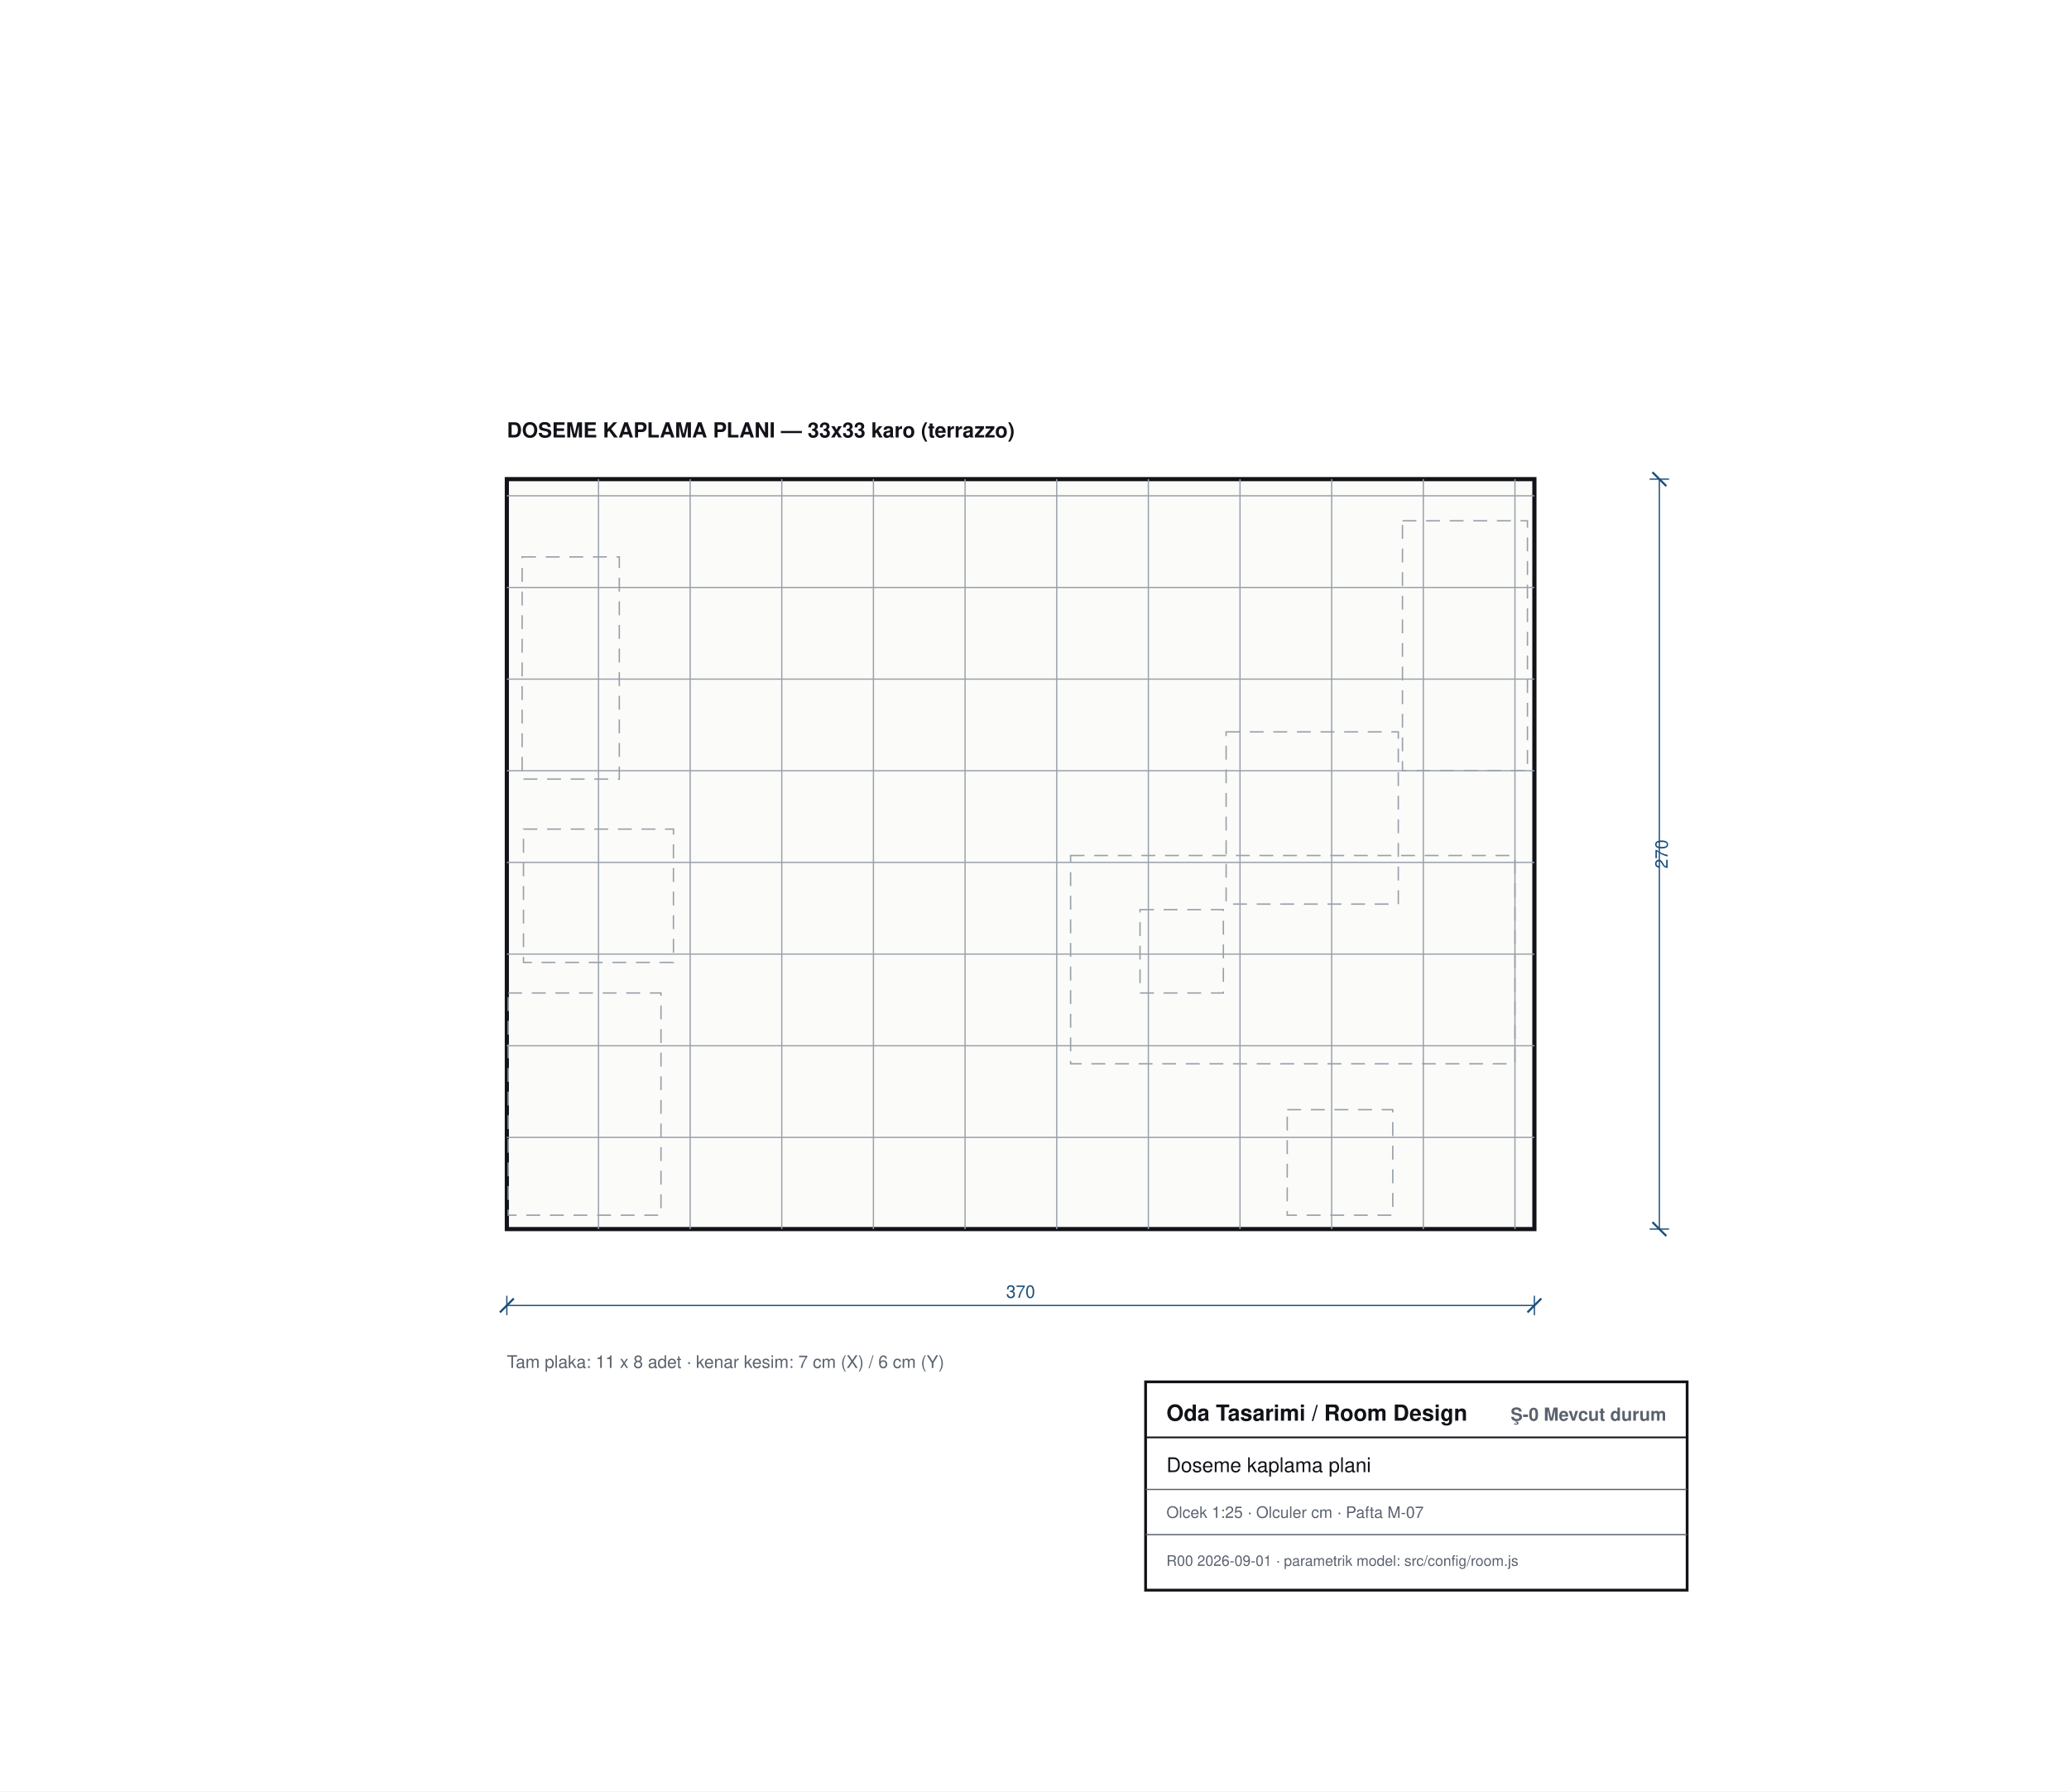
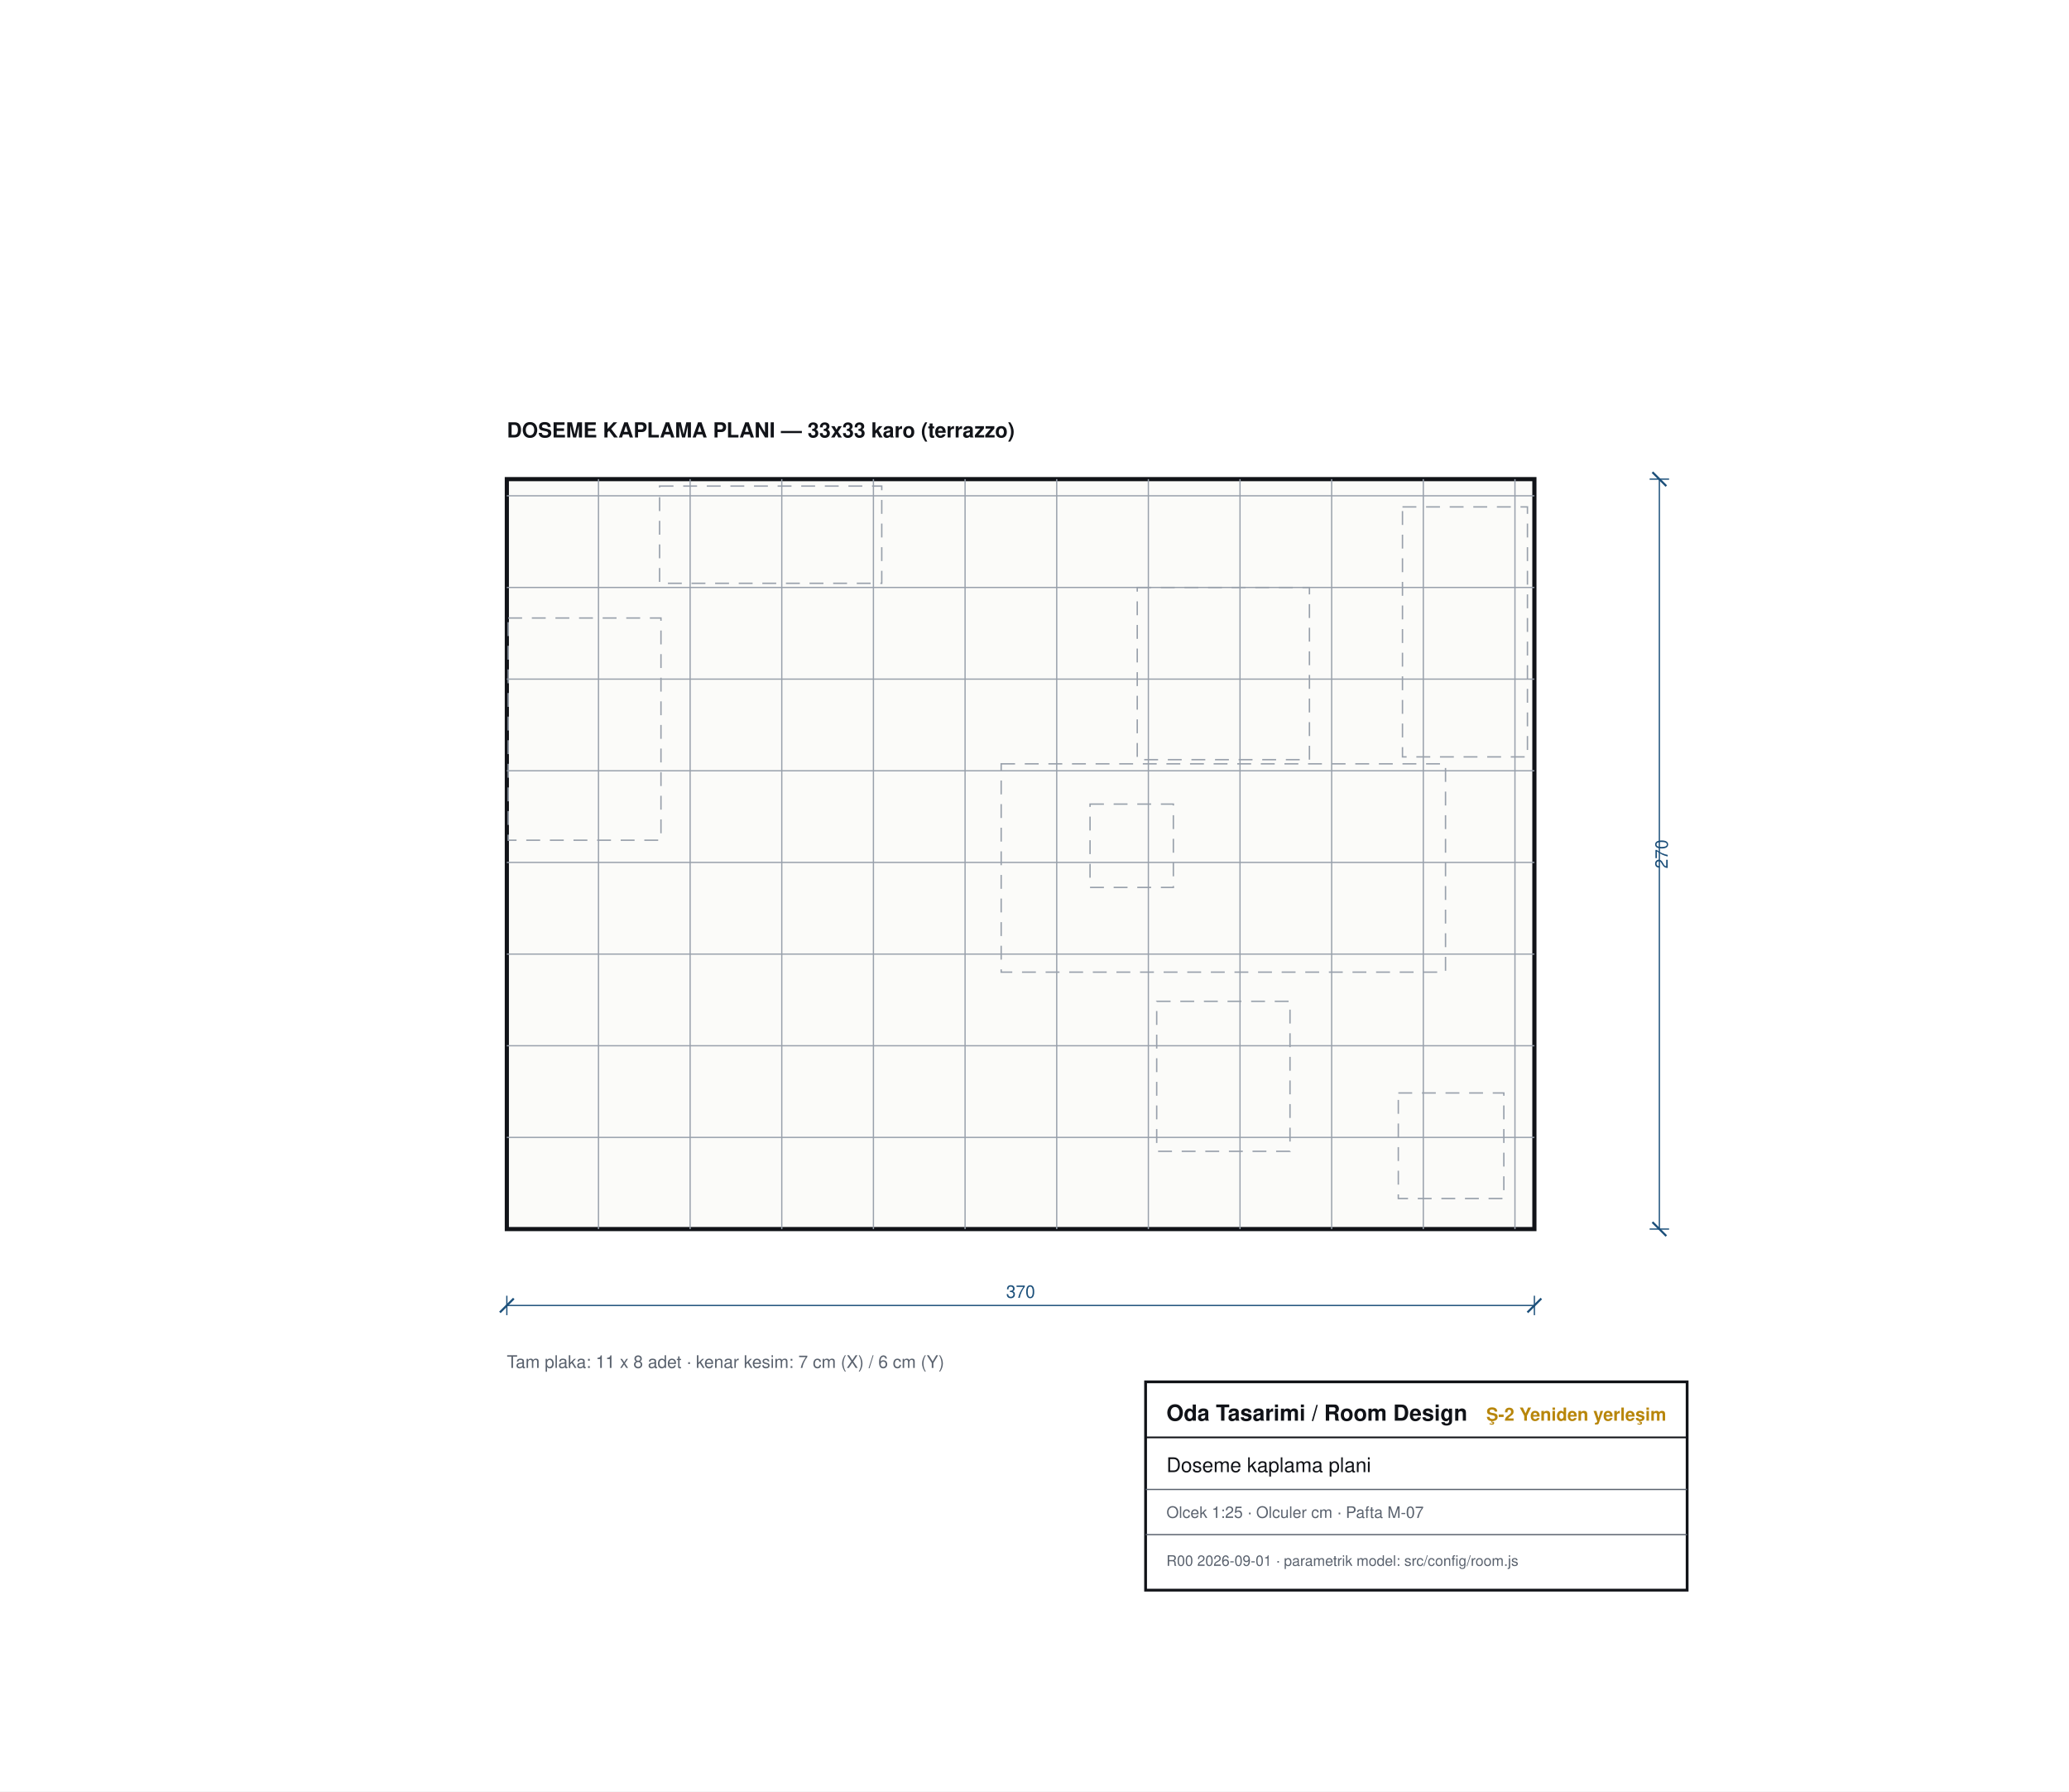
<svg xmlns="http://www.w3.org/2000/svg" width="298mm" height="258mm" viewBox="0 0 298 258" font-family="Helvetica,Arial,sans-serif">
  <rect width="298" height="258" fill="#ffffff" />
  <rect x="73.00" y="69.00" width="148.00" height="108.00" fill="#fbfbf9" stroke="#111318" stroke-width="0.6" />
  <line x1="86.20" y1="177.00" x2="86.20" y2="69.00" stroke="#98a0ab" stroke-width="0.18" />
  <line x1="99.40" y1="177.00" x2="99.40" y2="69.00" stroke="#98a0ab" stroke-width="0.18" />
  <line x1="112.60" y1="177.00" x2="112.60" y2="69.00" stroke="#98a0ab" stroke-width="0.18" />
  <line x1="125.80" y1="177.00" x2="125.80" y2="69.00" stroke="#98a0ab" stroke-width="0.18" />
  <line x1="139.00" y1="177.00" x2="139.00" y2="69.00" stroke="#98a0ab" stroke-width="0.18" />
  <line x1="152.20" y1="177.00" x2="152.20" y2="69.00" stroke="#98a0ab" stroke-width="0.18" />
  <line x1="165.40" y1="177.00" x2="165.40" y2="69.00" stroke="#98a0ab" stroke-width="0.18" />
  <line x1="178.60" y1="177.00" x2="178.60" y2="69.00" stroke="#98a0ab" stroke-width="0.18" />
  <line x1="191.80" y1="177.00" x2="191.80" y2="69.00" stroke="#98a0ab" stroke-width="0.18" />
  <line x1="205.00" y1="177.00" x2="205.00" y2="69.00" stroke="#98a0ab" stroke-width="0.18" />
  <line x1="218.20" y1="177.00" x2="218.20" y2="69.00" stroke="#98a0ab" stroke-width="0.18" />
  <line x1="73.00" y1="163.80" x2="221.00" y2="163.80" stroke="#98a0ab" stroke-width="0.18" />
  <line x1="73.00" y1="150.60" x2="221.00" y2="150.60" stroke="#98a0ab" stroke-width="0.18" />
  <line x1="73.00" y1="137.40" x2="221.00" y2="137.40" stroke="#98a0ab" stroke-width="0.18" />
  <line x1="73.00" y1="124.20" x2="221.00" y2="124.20" stroke="#98a0ab" stroke-width="0.18" />
  <line x1="73.00" y1="111.00" x2="221.00" y2="111.00" stroke="#98a0ab" stroke-width="0.18" />
  <line x1="73.00" y1="97.80" x2="221.00" y2="97.80" stroke="#98a0ab" stroke-width="0.18" />
  <line x1="73.00" y1="84.60" x2="221.00" y2="84.60" stroke="#98a0ab" stroke-width="0.18" />
  <line x1="73.00" y1="71.40" x2="221.00" y2="71.40" stroke="#98a0ab" stroke-width="0.18" />
  <text x="73.00" y="63.00" font-size="3" fill="#111318" text-anchor="start" font-weight="700">DOSEME KAPLAMA PLANI — 33x33 karo (terrazzo)</text>
-   <rect x="154.20" y="123.20" width="64.00" height="30.00" fill="none" stroke="#98a0ab" stroke-width="0.2" stroke-dasharray="2 1.4" />
-   <rect x="73.20" y="143.00" width="22.00" height="32.00" fill="none" stroke="#98a0ab" stroke-width="0.2" stroke-dasharray="2 1.4" />
-   <rect x="75.20" y="80.20" width="14.00" height="32.00" fill="none" stroke="#98a0ab" stroke-width="0.2" stroke-dasharray="2 1.4" />
-   <rect x="176.60" y="105.40" width="24.80" height="24.80" fill="none" stroke="#98a0ab" stroke-width="0.2" stroke-dasharray="2 1.4" />
-   <rect x="75.40" y="119.40" width="21.60" height="19.20" fill="none" stroke="#98a0ab" stroke-width="0.2" stroke-dasharray="2 1.4" />
-   <rect x="202.00" y="75.00" width="18.00" height="36.00" fill="none" stroke="#98a0ab" stroke-width="0.2" stroke-dasharray="2 1.4" />
-   <rect x="185.40" y="159.80" width="15.20" height="15.20" fill="none" stroke="#98a0ab" stroke-width="0.2" stroke-dasharray="2 1.4" />
-   <rect x="164.20" y="131.00" width="12.00" height="12.00" fill="none" stroke="#98a0ab" stroke-width="0.2" stroke-dasharray="2 1.4" />
+   <rect x="144.20" y="110.00" width="64.00" height="30.00" fill="none" stroke="#98a0ab" stroke-width="0.2" stroke-dasharray="2 1.4" />
+   <rect x="73.20" y="89.00" width="22.00" height="32.00" fill="none" stroke="#98a0ab" stroke-width="0.2" stroke-dasharray="2 1.4" />
+   <rect x="95.00" y="70.00" width="32.00" height="14.00" fill="none" stroke="#98a0ab" stroke-width="0.2" stroke-dasharray="2 1.4" />
+   <rect x="163.80" y="84.60" width="24.80" height="24.80" fill="none" stroke="#98a0ab" stroke-width="0.2" stroke-dasharray="2 1.4" />
+   <rect x="166.60" y="144.20" width="19.20" height="21.60" fill="none" stroke="#98a0ab" stroke-width="0.2" stroke-dasharray="2 1.4" />
+   <rect x="202.00" y="73.00" width="18.00" height="36.00" fill="none" stroke="#98a0ab" stroke-width="0.2" stroke-dasharray="2 1.4" />
+   <rect x="201.40" y="157.40" width="15.20" height="15.20" fill="none" stroke="#98a0ab" stroke-width="0.2" stroke-dasharray="2 1.4" />
+   <rect x="157.00" y="115.80" width="12.00" height="12.00" fill="none" stroke="#98a0ab" stroke-width="0.2" stroke-dasharray="2 1.4" />
  <line x1="73.00" y1="186.60" x2="73.00" y2="189.40" stroke="#1b4f7a" stroke-width="0.18" />
  <line x1="221.00" y1="186.60" x2="221.00" y2="189.40" stroke="#1b4f7a" stroke-width="0.18" />
  <line x1="73.00" y1="188.00" x2="221.00" y2="188.00" stroke="#1b4f7a" stroke-width="0.18" />
  <line x1="72.00" y1="189.00" x2="74.00" y2="187.00" stroke="#1b4f7a" stroke-width="0.3" />
  <line x1="220.00" y1="189.00" x2="222.00" y2="187.00" stroke="#1b4f7a" stroke-width="0.3" />
  <text x="147.00" y="186.90" font-size="2.5" fill="#1b4f7a" text-anchor="middle">370</text>
  <line x1="240.40" y1="69.00" x2="237.60" y2="69.00" stroke="#1b4f7a" stroke-width="0.18" />
  <line x1="240.40" y1="177.00" x2="237.60" y2="177.00" stroke="#1b4f7a" stroke-width="0.18" />
  <line x1="239.00" y1="69.00" x2="239.00" y2="177.00" stroke="#1b4f7a" stroke-width="0.18" />
  <line x1="238.00" y1="68.00" x2="240.00" y2="70.00" stroke="#1b4f7a" stroke-width="0.3" />
  <line x1="238.00" y1="176.00" x2="240.00" y2="178.00" stroke="#1b4f7a" stroke-width="0.3" />
  <text x="240.20" y="123.00" font-size="2.5" fill="#1b4f7a" text-anchor="middle" transform="rotate(-90 240.20 123.00)">270</text>
  <text x="73.00" y="197.00" font-size="2.5" fill="#5a626e" text-anchor="start">Tam plaka: 11 x 8 adet  ·  kenar kesim: 7 cm (X) / 6 cm (Y)</text>
  <rect x="165.00" y="199.00" width="78.00" height="30.00" fill="#ffffff" stroke="#111318" stroke-width="0.4" />
  <line x1="165.00" y1="207.00" x2="243.00" y2="207.00" stroke="#111318" stroke-width="0.25" />
  <line x1="165.00" y1="214.50" x2="243.00" y2="214.50" stroke="#5a626e" stroke-width="0.18" />
  <line x1="165.00" y1="221.00" x2="243.00" y2="221.00" stroke="#5a626e" stroke-width="0.18" />
  <text x="168.00" y="204.60" font-size="3.2" fill="#111318" text-anchor="start" font-weight="700">Oda Tasarimi / Room Design</text>
  <text x="168.00" y="212.00" font-size="2.9" fill="#111318" text-anchor="start">Doseme kaplama plani</text>
  <text x="168.00" y="218.60" font-size="2.3" fill="#5a626e" text-anchor="start">Olcek 1:25  ·  Olculer cm  ·  Pafta M-07</text>
-   <text x="240.00" y="204.60" font-size="2.6" fill="#5a626e" text-anchor="end" font-weight="700">Ş-0 Mevcut durum</text>
+   <text x="240.00" y="204.60" font-size="2.6" fill="#b8860b" text-anchor="end" font-weight="700">Ş-2 Yeniden yerleşim</text>
  <text x="168.00" y="225.50" font-size="2.1" fill="#5a626e" text-anchor="start">R00  2026-09-01  ·  parametrik model: src/config/room.js</text>
</svg>
